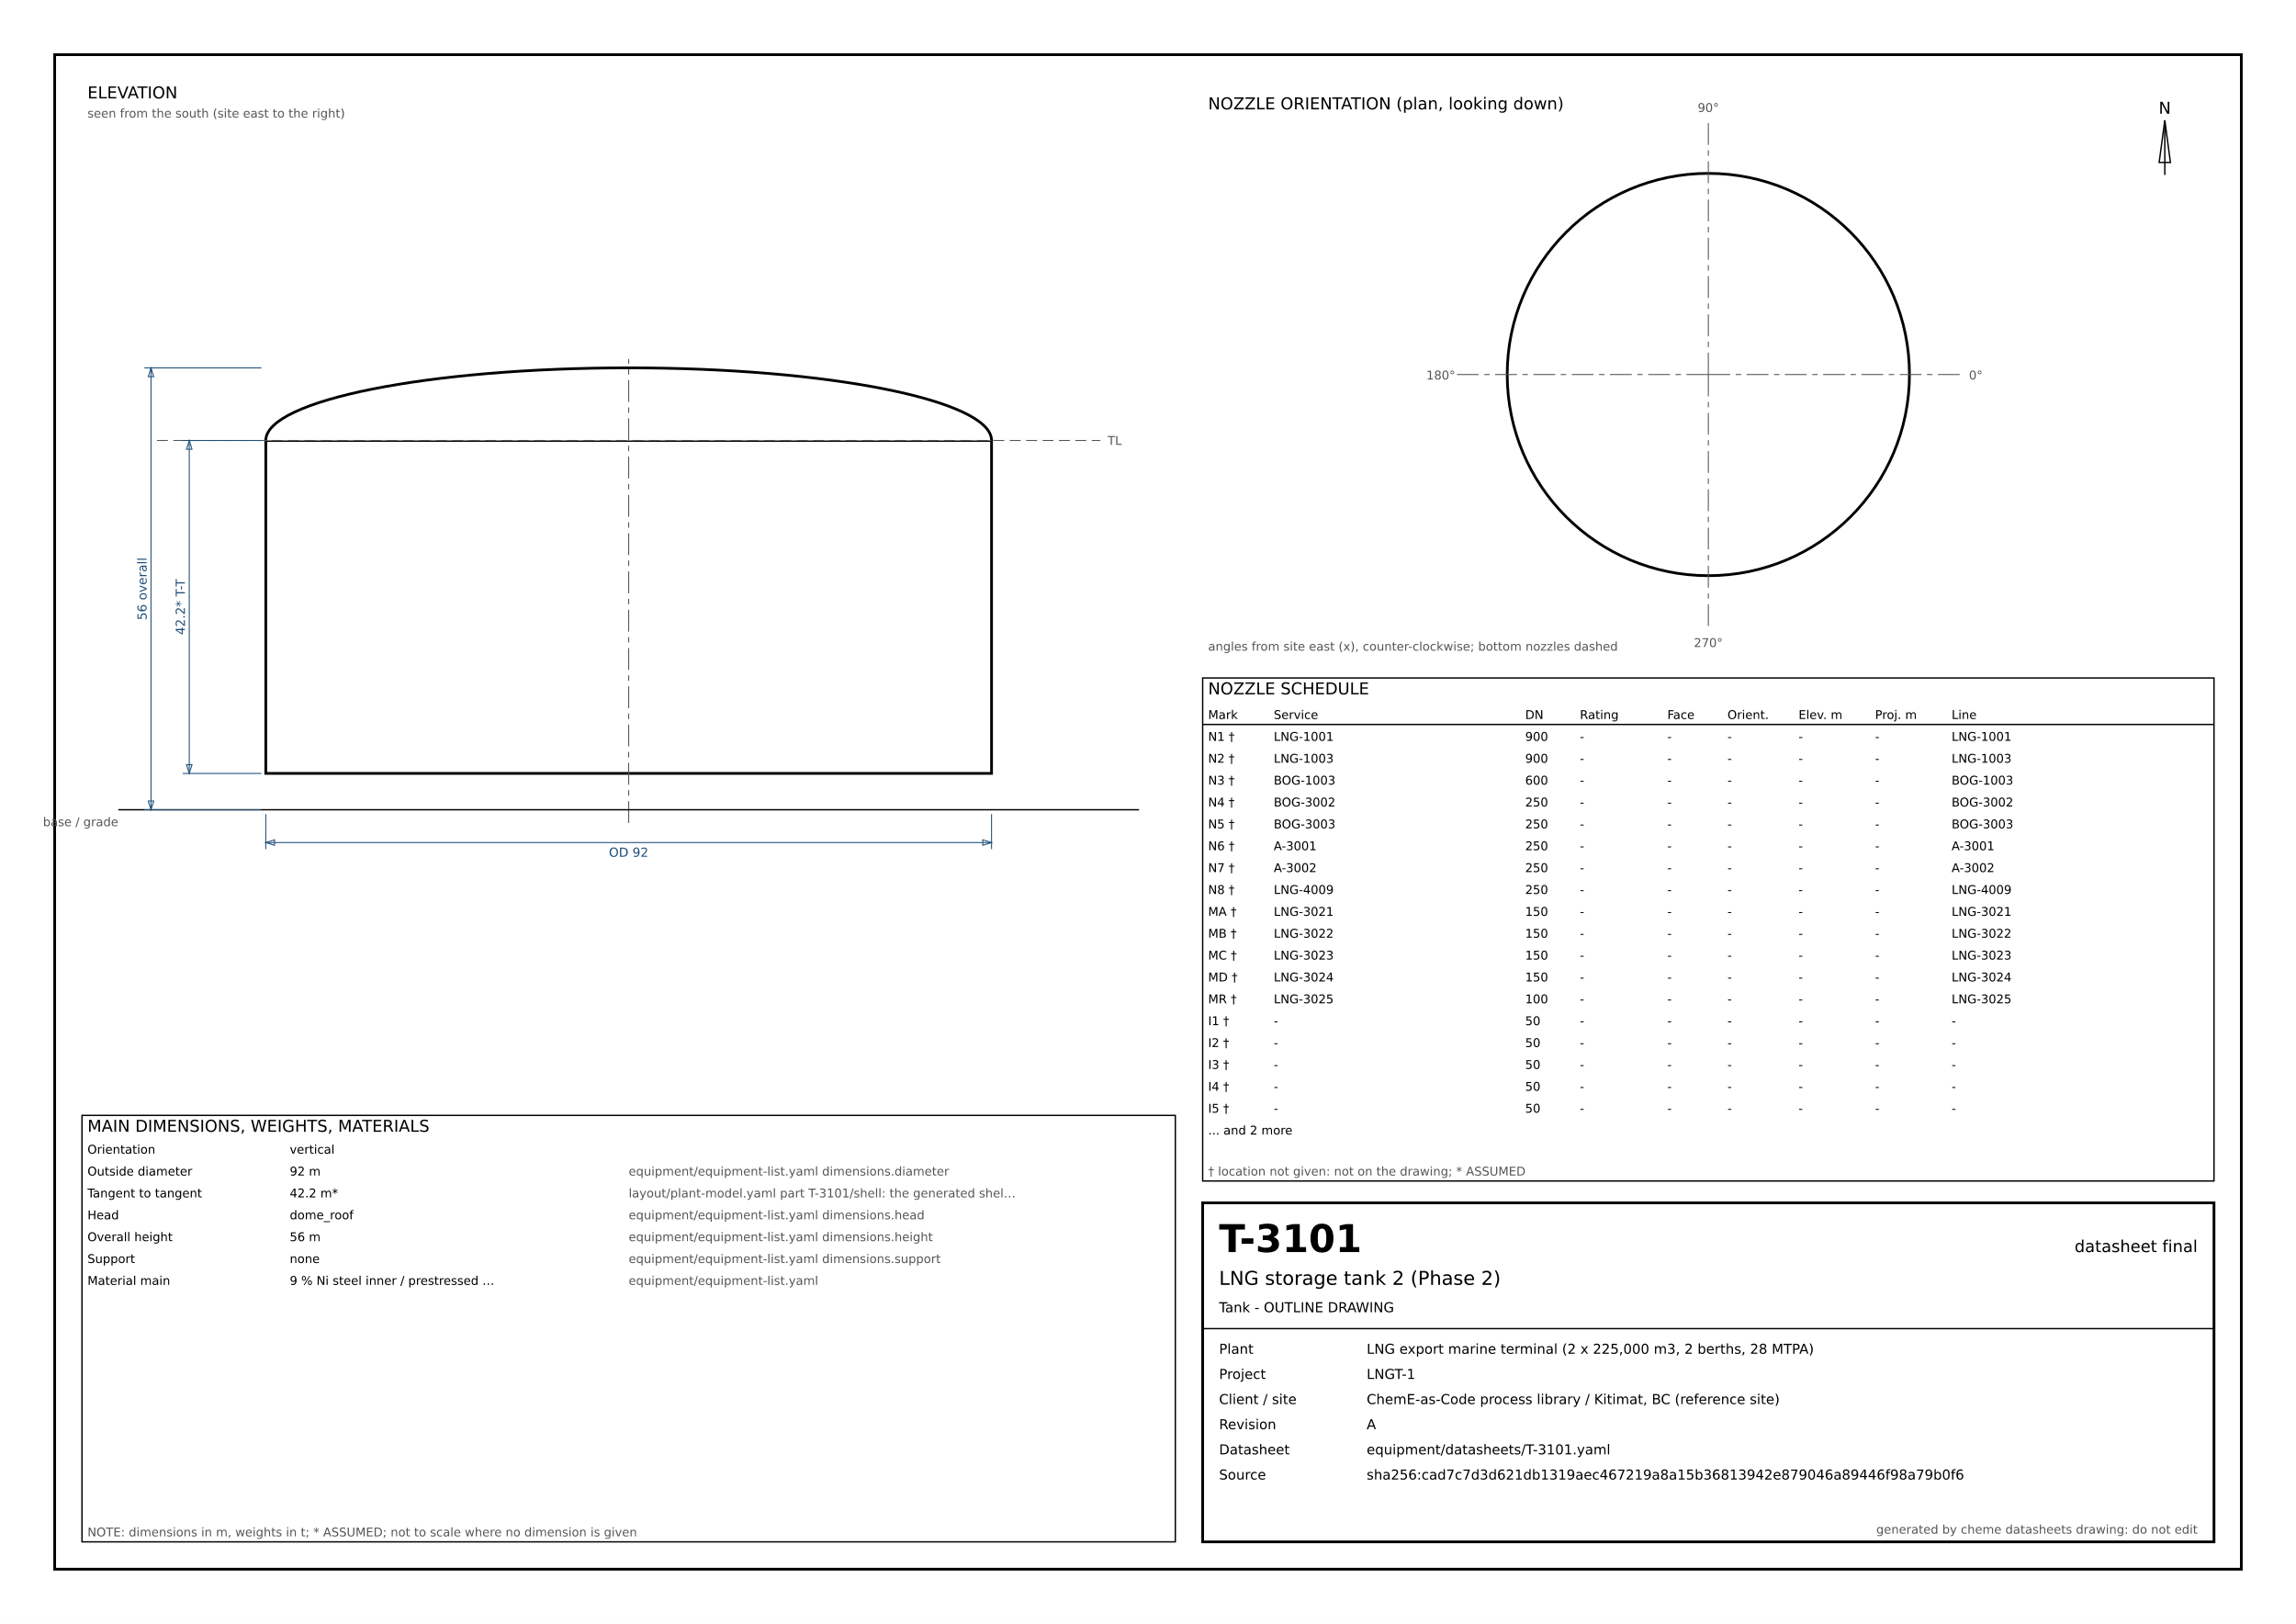
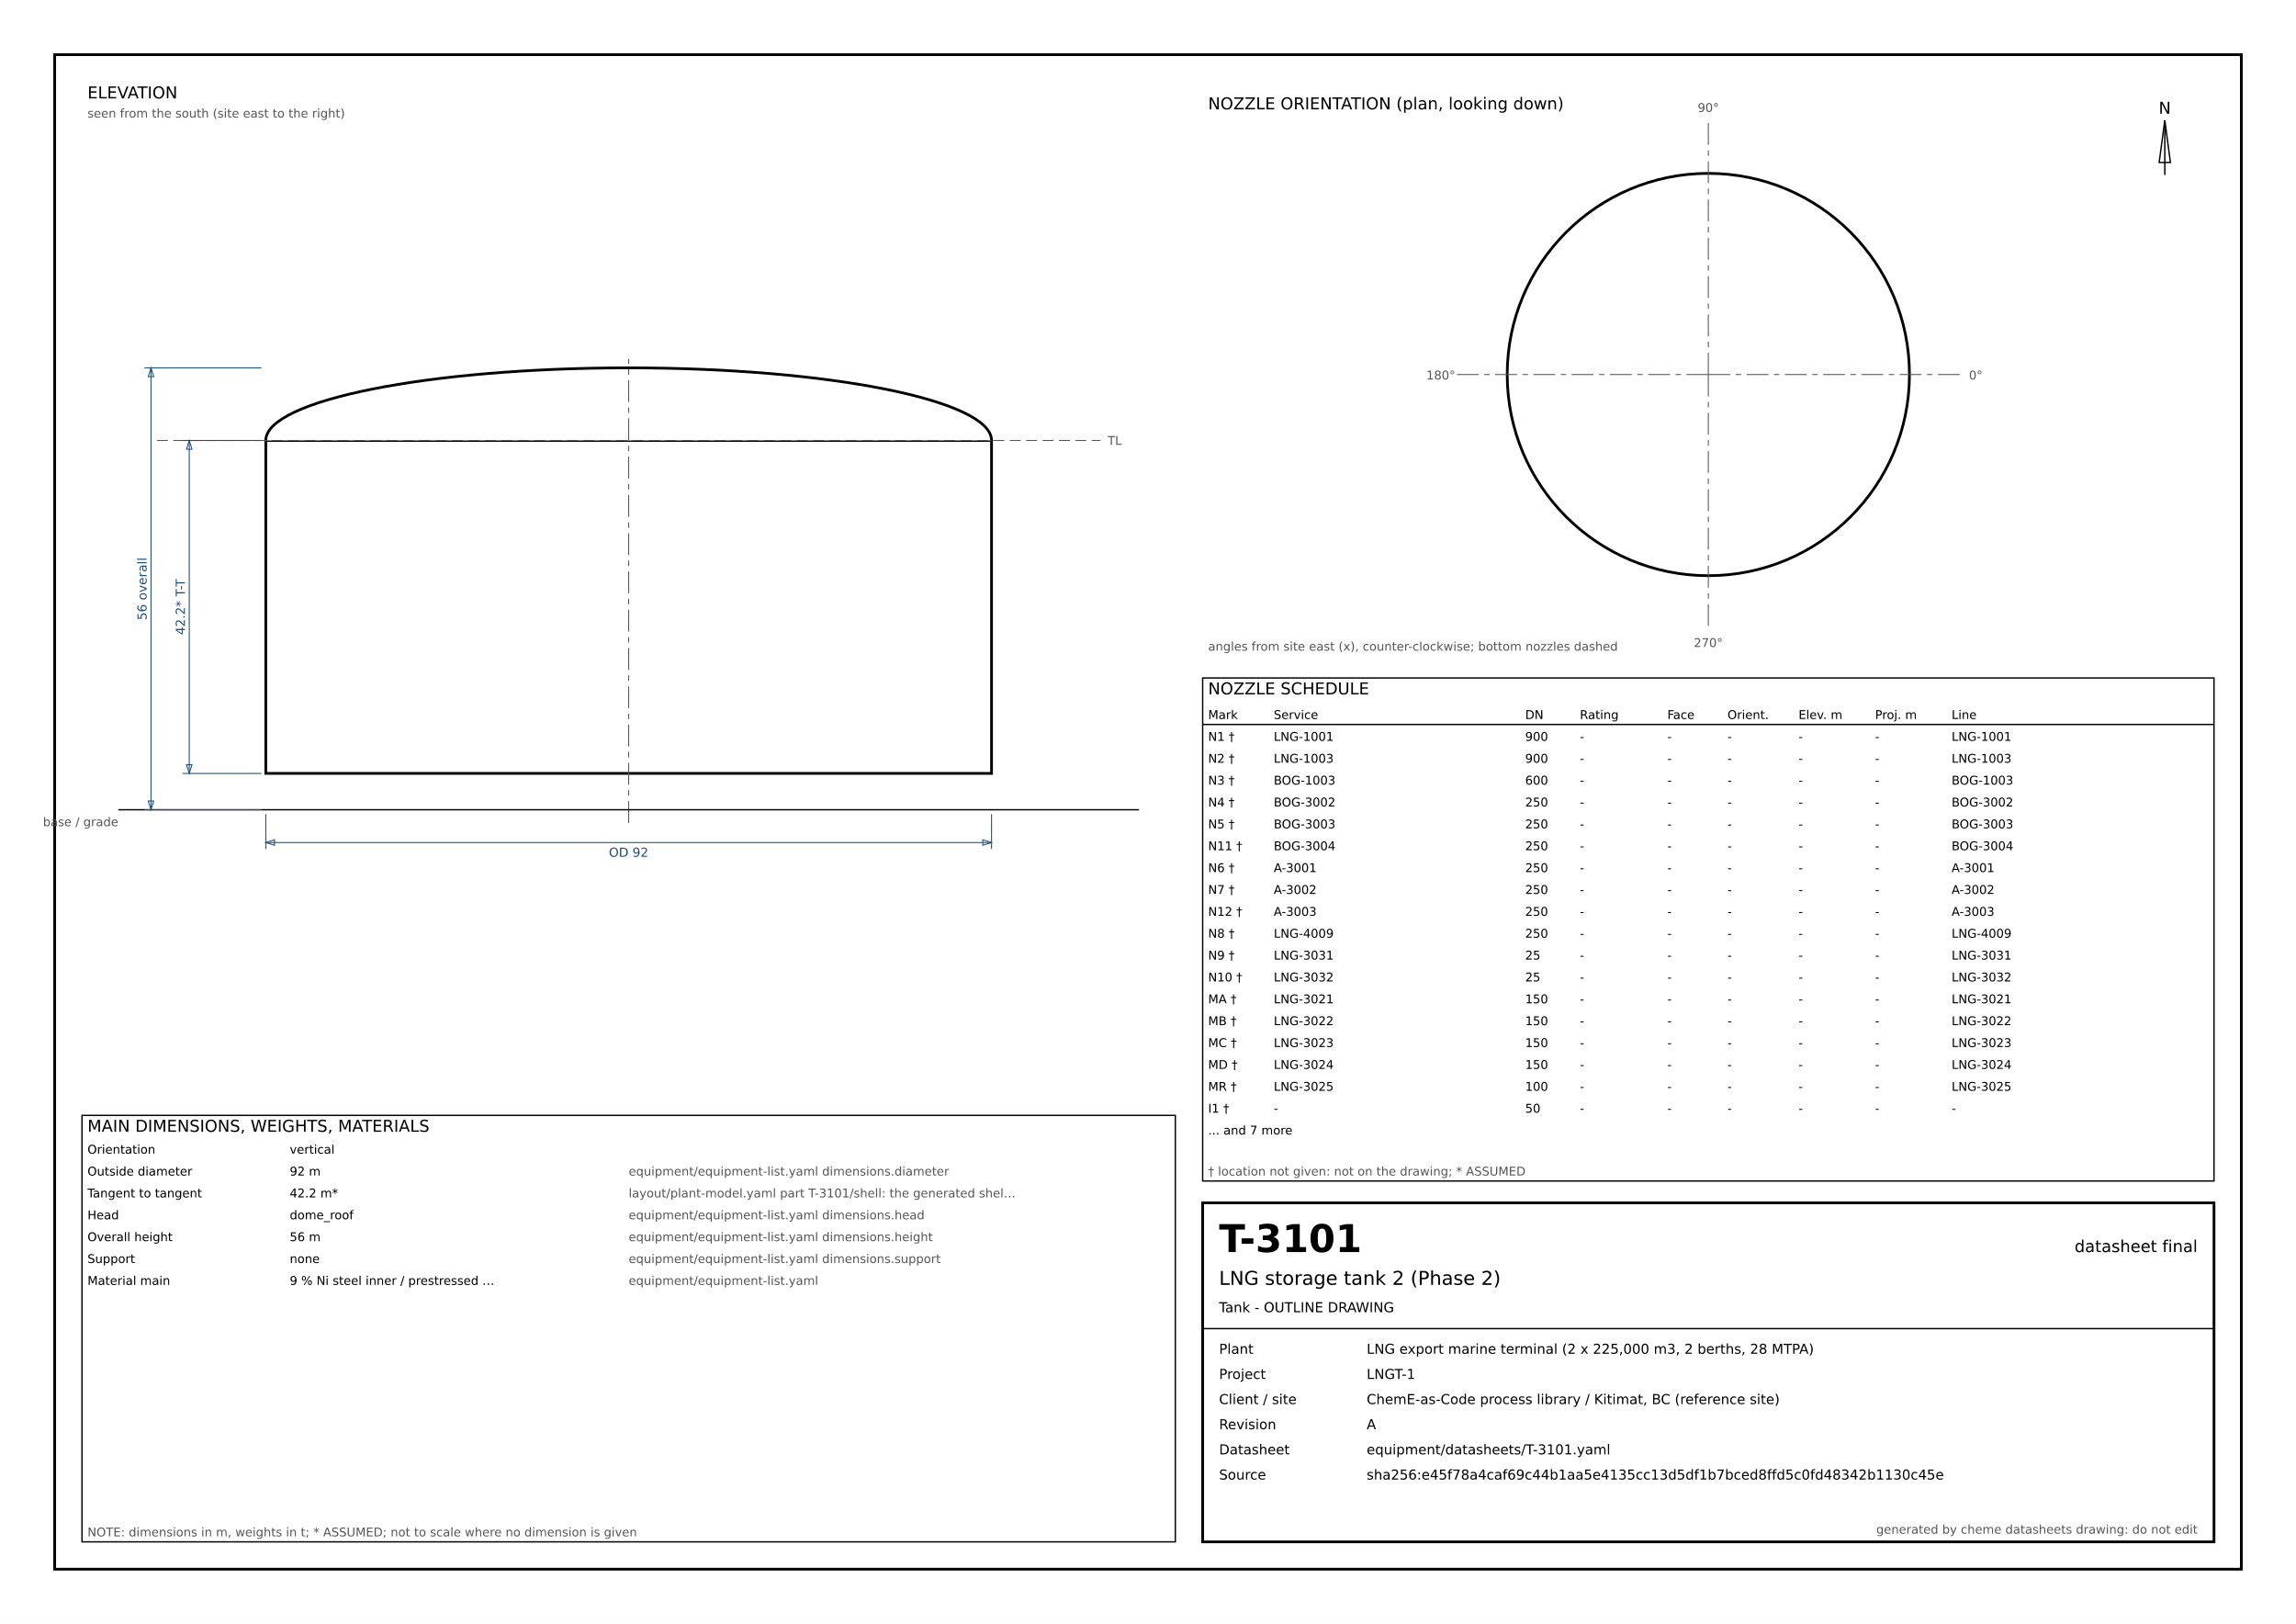
<svg xmlns="http://www.w3.org/2000/svg" width="420mm" height="297mm" viewBox="0 0 420 297">
  <style>
.frame{fill:none;stroke:#000;stroke-width:0.5}
.thin{fill:none;stroke:#000;stroke-width:0.25}
.outline{fill:#fff;stroke:#000;stroke-width:0.5}
.hidden{fill:none;stroke:#000;stroke-width:0.25;stroke-dasharray:1.5 1}
.centre{fill:none;stroke:#555;stroke-width:0.18;stroke-dasharray:4 1 1 1}
.tl{fill:none;stroke:#555;stroke-width:0.18;stroke-dasharray:2 1}
.dim{fill:none;stroke:#1f4e79;stroke-width:0.18}
.nozzle{fill:#fff;stroke:#b71c1c;stroke-width:0.35}
.section{fill:none;stroke:#2e7d32;stroke-width:0.25;stroke-dasharray:2 1}
text{font-family:'DejaVu Sans',Arial,Helvetica,sans-serif;fill:#000}
.t2{font-size:2.2px}.t25{font-size:2.5px}.t3{font-size:3px}.t35{font-size:3.5px}
.t5{font-size:5px;font-weight:bold}.t7{font-size:7px;font-weight:bold}
.dimt{font-size:2.3px;fill:#1f4e79}.nt{font-size:2.3px;fill:#b71c1c}
.note{font-size:2.2px;fill:#555}
.draft{font-size:40px;font-weight:bold;fill:#c62828;fill-opacity:0.12}
</style>
  <rect x="0" y="0" width="420" height="297" fill="#fff" />
  <rect x="10" y="10" width="400" height="277" class="frame" />
  <text x="16" y="18" class="t3" text-anchor="start">ELEVATION</text>
  <rect x="48.62" y="80.56" width="132.76" height="60.89" class="outline" />
  <path d="M48.62,80.56 A66.38,13.28 0 0 1 181.38,80.56" class="outline" />
  <line x1="28.71" y1="80.56" x2="201.29" y2="80.56" class="tl" />
  <text x="202.62" y="81.36" class="note" text-anchor="start">TL</text>
  <line x1="115" y1="150.52" x2="115" y2="65.67" class="centre" />
  <line x1="21.64" y1="148.1" x2="208.36" y2="148.1" class="thin" />
  <text x="21.64" y="151.1" class="note" text-anchor="end">base / grade</text>
  <line x1="47.82" y1="148.1" x2="26.42" y2="148.1" class="dim" />
  <line x1="47.82" y1="67.29" x2="26.42" y2="67.29" class="dim" />
  <line x1="27.62" y1="148.1" x2="27.62" y2="67.29" class="dim" />
  <path d="M27.62,148.1 l0.5,-1.6 l-1,0 z" class="dim" />
  <path d="M27.62,67.29 l0.5,1.6 l-1,0 z" class="dim" />
  <text x="26.82" y="107.69" class="dimt" text-anchor="middle" transform="rotate(-90 26.82 107.69)">56 overall</text>
  <line x1="47.82" y1="141.46" x2="33.42" y2="141.46" class="dim" />
  <line x1="47.82" y1="80.56" x2="33.42" y2="80.56" class="dim" />
  <line x1="34.62" y1="141.46" x2="34.62" y2="80.56" class="dim" />
  <path d="M34.62,141.46 l0.5,-1.6 l-1,0 z" class="dim" />
  <path d="M34.62,80.56 l0.5,1.6 l-1,0 z" class="dim" />
  <text x="33.82" y="111.01" class="dimt" text-anchor="middle" transform="rotate(-90 33.82 111.01)">42.2* T-T</text>
  <line x1="48.62" y1="148.9" x2="48.62" y2="155.3" class="dim" />
  <line x1="181.38" y1="148.9" x2="181.38" y2="155.3" class="dim" />
  <line x1="48.62" y1="154.1" x2="181.38" y2="154.1" class="dim" />
  <path d="M48.62,154.1 l1.6,0.5 l0,-1 z" class="dim" />
  <path d="M181.38,154.1 l-1.6,0.5 l0,-1 z" class="dim" />
  <text x="115" y="156.7" class="dimt" text-anchor="middle">OD 92</text>
  <circle cx="312.5" cy="68.5" r="36.79" class="outline" />
  <line x1="312.5" y1="68.5" x2="358.48" y2="68.5" class="centre" />
  <line x1="312.5" y1="68.5" x2="312.5" y2="22.52" class="centre" />
  <line x1="312.5" y1="68.5" x2="266.52" y2="68.5" class="centre" />
  <line x1="312.5" y1="68.5" x2="312.5" y2="114.48" class="centre" />
  <text x="361.43" y="69.4" class="note" text-anchor="middle">0°</text>
  <text x="312.5" y="20.47" class="note" text-anchor="middle">90°</text>
  <text x="263.57" y="69.4" class="note" text-anchor="middle">180°</text>
  <text x="312.5" y="118.33" class="note" text-anchor="middle">270°</text>
  <line x1="396" y1="32" x2="396" y2="22" class="thin" />
  <path d="M396,22 L394.97,29.71 L397.03,29.71 z" class="thin" />
  <text x="396" y="20.8" class="t3" text-anchor="middle">N</text>
  <text x="221" y="20" class="t3" text-anchor="start">NOZZLE ORIENTATION (plan, looking down)</text>
  <text x="221" y="119" class="note" text-anchor="start">angles from site east (x), counter-clockwise; bottom nozzles dashed</text>
  <text x="16" y="21.5" class="note" text-anchor="start">seen from the south (site east to the right)</text>
  <text x="221" y="127" class="t3" text-anchor="start">NOZZLE SCHEDULE</text>
  <text x="221" y="131.5" class="t2" text-anchor="start">Mark</text>
  <text x="233" y="131.5" class="t2" text-anchor="start">Service</text>
  <text x="279" y="131.5" class="t2" text-anchor="start">DN</text>
  <text x="289" y="131.5" class="t2" text-anchor="start">Rating</text>
  <text x="305" y="131.5" class="t2" text-anchor="start">Face</text>
  <text x="316" y="131.5" class="t2" text-anchor="start">Orient.</text>
  <text x="329" y="131.5" class="t2" text-anchor="start">Elev. m</text>
  <text x="343" y="131.5" class="t2" text-anchor="start">Proj. m</text>
  <text x="357" y="131.5" class="t2" text-anchor="start">Line</text>
  <line x1="220" y1="132.5" x2="405" y2="132.5" class="thin" />
  <text x="221" y="135.5" class="t2" text-anchor="start">N1 †</text>
  <text x="233" y="135.5" class="t2" text-anchor="start">LNG-1001</text>
  <text x="279" y="135.5" class="t2" text-anchor="start">900</text>
  <text x="289" y="135.5" class="t2" text-anchor="start">-</text>
  <text x="305" y="135.5" class="t2" text-anchor="start">-</text>
  <text x="316" y="135.5" class="t2" text-anchor="start">-</text>
  <text x="329" y="135.5" class="t2" text-anchor="start">-</text>
  <text x="343" y="135.5" class="t2" text-anchor="start">-</text>
  <text x="357" y="135.5" class="t2" text-anchor="start">LNG-1001</text>
  <text x="221" y="139.5" class="t2" text-anchor="start">N2 †</text>
  <text x="233" y="139.5" class="t2" text-anchor="start">LNG-1003</text>
  <text x="279" y="139.5" class="t2" text-anchor="start">900</text>
  <text x="289" y="139.5" class="t2" text-anchor="start">-</text>
  <text x="305" y="139.5" class="t2" text-anchor="start">-</text>
  <text x="316" y="139.5" class="t2" text-anchor="start">-</text>
  <text x="329" y="139.5" class="t2" text-anchor="start">-</text>
  <text x="343" y="139.5" class="t2" text-anchor="start">-</text>
  <text x="357" y="139.5" class="t2" text-anchor="start">LNG-1003</text>
  <text x="221" y="143.5" class="t2" text-anchor="start">N3 †</text>
  <text x="233" y="143.5" class="t2" text-anchor="start">BOG-1003</text>
  <text x="279" y="143.5" class="t2" text-anchor="start">600</text>
  <text x="289" y="143.5" class="t2" text-anchor="start">-</text>
  <text x="305" y="143.5" class="t2" text-anchor="start">-</text>
  <text x="316" y="143.5" class="t2" text-anchor="start">-</text>
  <text x="329" y="143.5" class="t2" text-anchor="start">-</text>
  <text x="343" y="143.5" class="t2" text-anchor="start">-</text>
  <text x="357" y="143.5" class="t2" text-anchor="start">BOG-1003</text>
  <text x="221" y="147.5" class="t2" text-anchor="start">N4 †</text>
  <text x="233" y="147.5" class="t2" text-anchor="start">BOG-3002</text>
  <text x="279" y="147.5" class="t2" text-anchor="start">250</text>
  <text x="289" y="147.5" class="t2" text-anchor="start">-</text>
  <text x="305" y="147.5" class="t2" text-anchor="start">-</text>
  <text x="316" y="147.5" class="t2" text-anchor="start">-</text>
  <text x="329" y="147.5" class="t2" text-anchor="start">-</text>
  <text x="343" y="147.5" class="t2" text-anchor="start">-</text>
  <text x="357" y="147.5" class="t2" text-anchor="start">BOG-3002</text>
  <text x="221" y="151.5" class="t2" text-anchor="start">N5 †</text>
  <text x="233" y="151.5" class="t2" text-anchor="start">BOG-3003</text>
  <text x="279" y="151.5" class="t2" text-anchor="start">250</text>
  <text x="289" y="151.5" class="t2" text-anchor="start">-</text>
  <text x="305" y="151.5" class="t2" text-anchor="start">-</text>
  <text x="316" y="151.5" class="t2" text-anchor="start">-</text>
  <text x="329" y="151.5" class="t2" text-anchor="start">-</text>
  <text x="343" y="151.5" class="t2" text-anchor="start">-</text>
  <text x="357" y="151.5" class="t2" text-anchor="start">BOG-3003</text>
-   <text x="221" y="155.5" class="t2" text-anchor="start">N6 †</text>
-   <text x="233" y="155.5" class="t2" text-anchor="start">A-3001</text>
+   <text x="221" y="155.5" class="t2" text-anchor="start">N11 †</text>
+   <text x="233" y="155.5" class="t2" text-anchor="start">BOG-3004</text>
  <text x="279" y="155.5" class="t2" text-anchor="start">250</text>
  <text x="289" y="155.5" class="t2" text-anchor="start">-</text>
  <text x="305" y="155.5" class="t2" text-anchor="start">-</text>
  <text x="316" y="155.5" class="t2" text-anchor="start">-</text>
  <text x="329" y="155.5" class="t2" text-anchor="start">-</text>
  <text x="343" y="155.5" class="t2" text-anchor="start">-</text>
-   <text x="357" y="155.5" class="t2" text-anchor="start">A-3001</text>
-   <text x="221" y="159.5" class="t2" text-anchor="start">N7 †</text>
-   <text x="233" y="159.5" class="t2" text-anchor="start">A-3002</text>
+   <text x="357" y="155.5" class="t2" text-anchor="start">BOG-3004</text>
+   <text x="221" y="159.5" class="t2" text-anchor="start">N6 †</text>
+   <text x="233" y="159.5" class="t2" text-anchor="start">A-3001</text>
  <text x="279" y="159.5" class="t2" text-anchor="start">250</text>
  <text x="289" y="159.5" class="t2" text-anchor="start">-</text>
  <text x="305" y="159.5" class="t2" text-anchor="start">-</text>
  <text x="316" y="159.5" class="t2" text-anchor="start">-</text>
  <text x="329" y="159.5" class="t2" text-anchor="start">-</text>
  <text x="343" y="159.5" class="t2" text-anchor="start">-</text>
-   <text x="357" y="159.5" class="t2" text-anchor="start">A-3002</text>
-   <text x="221" y="163.5" class="t2" text-anchor="start">N8 †</text>
-   <text x="233" y="163.5" class="t2" text-anchor="start">LNG-4009</text>
+   <text x="357" y="159.5" class="t2" text-anchor="start">A-3001</text>
+   <text x="221" y="163.5" class="t2" text-anchor="start">N7 †</text>
+   <text x="233" y="163.5" class="t2" text-anchor="start">A-3002</text>
  <text x="279" y="163.5" class="t2" text-anchor="start">250</text>
  <text x="289" y="163.5" class="t2" text-anchor="start">-</text>
  <text x="305" y="163.5" class="t2" text-anchor="start">-</text>
  <text x="316" y="163.5" class="t2" text-anchor="start">-</text>
  <text x="329" y="163.5" class="t2" text-anchor="start">-</text>
  <text x="343" y="163.5" class="t2" text-anchor="start">-</text>
-   <text x="357" y="163.5" class="t2" text-anchor="start">LNG-4009</text>
-   <text x="221" y="167.5" class="t2" text-anchor="start">MA †</text>
-   <text x="233" y="167.5" class="t2" text-anchor="start">LNG-3021</text>
-   <text x="279" y="167.5" class="t2" text-anchor="start">150</text>
+   <text x="357" y="163.5" class="t2" text-anchor="start">A-3002</text>
+   <text x="221" y="167.5" class="t2" text-anchor="start">N12 †</text>
+   <text x="233" y="167.5" class="t2" text-anchor="start">A-3003</text>
+   <text x="279" y="167.5" class="t2" text-anchor="start">250</text>
  <text x="289" y="167.5" class="t2" text-anchor="start">-</text>
  <text x="305" y="167.5" class="t2" text-anchor="start">-</text>
  <text x="316" y="167.5" class="t2" text-anchor="start">-</text>
  <text x="329" y="167.5" class="t2" text-anchor="start">-</text>
  <text x="343" y="167.5" class="t2" text-anchor="start">-</text>
-   <text x="357" y="167.5" class="t2" text-anchor="start">LNG-3021</text>
-   <text x="221" y="171.5" class="t2" text-anchor="start">MB †</text>
-   <text x="233" y="171.5" class="t2" text-anchor="start">LNG-3022</text>
-   <text x="279" y="171.5" class="t2" text-anchor="start">150</text>
+   <text x="357" y="167.5" class="t2" text-anchor="start">A-3003</text>
+   <text x="221" y="171.5" class="t2" text-anchor="start">N8 †</text>
+   <text x="233" y="171.5" class="t2" text-anchor="start">LNG-4009</text>
+   <text x="279" y="171.5" class="t2" text-anchor="start">250</text>
  <text x="289" y="171.5" class="t2" text-anchor="start">-</text>
  <text x="305" y="171.5" class="t2" text-anchor="start">-</text>
  <text x="316" y="171.5" class="t2" text-anchor="start">-</text>
  <text x="329" y="171.5" class="t2" text-anchor="start">-</text>
  <text x="343" y="171.5" class="t2" text-anchor="start">-</text>
-   <text x="357" y="171.5" class="t2" text-anchor="start">LNG-3022</text>
-   <text x="221" y="175.5" class="t2" text-anchor="start">MC †</text>
-   <text x="233" y="175.5" class="t2" text-anchor="start">LNG-3023</text>
-   <text x="279" y="175.5" class="t2" text-anchor="start">150</text>
+   <text x="357" y="171.5" class="t2" text-anchor="start">LNG-4009</text>
+   <text x="221" y="175.5" class="t2" text-anchor="start">N9 †</text>
+   <text x="233" y="175.5" class="t2" text-anchor="start">LNG-3031</text>
+   <text x="279" y="175.5" class="t2" text-anchor="start">25</text>
  <text x="289" y="175.5" class="t2" text-anchor="start">-</text>
  <text x="305" y="175.5" class="t2" text-anchor="start">-</text>
  <text x="316" y="175.5" class="t2" text-anchor="start">-</text>
  <text x="329" y="175.5" class="t2" text-anchor="start">-</text>
  <text x="343" y="175.5" class="t2" text-anchor="start">-</text>
-   <text x="357" y="175.5" class="t2" text-anchor="start">LNG-3023</text>
-   <text x="221" y="179.5" class="t2" text-anchor="start">MD †</text>
-   <text x="233" y="179.5" class="t2" text-anchor="start">LNG-3024</text>
-   <text x="279" y="179.5" class="t2" text-anchor="start">150</text>
+   <text x="357" y="175.5" class="t2" text-anchor="start">LNG-3031</text>
+   <text x="221" y="179.5" class="t2" text-anchor="start">N10 †</text>
+   <text x="233" y="179.5" class="t2" text-anchor="start">LNG-3032</text>
+   <text x="279" y="179.5" class="t2" text-anchor="start">25</text>
  <text x="289" y="179.5" class="t2" text-anchor="start">-</text>
  <text x="305" y="179.5" class="t2" text-anchor="start">-</text>
  <text x="316" y="179.5" class="t2" text-anchor="start">-</text>
  <text x="329" y="179.5" class="t2" text-anchor="start">-</text>
  <text x="343" y="179.5" class="t2" text-anchor="start">-</text>
-   <text x="357" y="179.5" class="t2" text-anchor="start">LNG-3024</text>
-   <text x="221" y="183.5" class="t2" text-anchor="start">MR †</text>
-   <text x="233" y="183.5" class="t2" text-anchor="start">LNG-3025</text>
-   <text x="279" y="183.5" class="t2" text-anchor="start">100</text>
+   <text x="357" y="179.5" class="t2" text-anchor="start">LNG-3032</text>
+   <text x="221" y="183.5" class="t2" text-anchor="start">MA †</text>
+   <text x="233" y="183.5" class="t2" text-anchor="start">LNG-3021</text>
+   <text x="279" y="183.5" class="t2" text-anchor="start">150</text>
  <text x="289" y="183.5" class="t2" text-anchor="start">-</text>
  <text x="305" y="183.5" class="t2" text-anchor="start">-</text>
  <text x="316" y="183.5" class="t2" text-anchor="start">-</text>
  <text x="329" y="183.5" class="t2" text-anchor="start">-</text>
  <text x="343" y="183.5" class="t2" text-anchor="start">-</text>
-   <text x="357" y="183.5" class="t2" text-anchor="start">LNG-3025</text>
-   <text x="221" y="187.5" class="t2" text-anchor="start">I1 †</text>
-   <text x="233" y="187.5" class="t2" text-anchor="start">-</text>
-   <text x="279" y="187.5" class="t2" text-anchor="start">50</text>
+   <text x="357" y="183.5" class="t2" text-anchor="start">LNG-3021</text>
+   <text x="221" y="187.5" class="t2" text-anchor="start">MB †</text>
+   <text x="233" y="187.5" class="t2" text-anchor="start">LNG-3022</text>
+   <text x="279" y="187.5" class="t2" text-anchor="start">150</text>
  <text x="289" y="187.5" class="t2" text-anchor="start">-</text>
  <text x="305" y="187.5" class="t2" text-anchor="start">-</text>
  <text x="316" y="187.5" class="t2" text-anchor="start">-</text>
  <text x="329" y="187.5" class="t2" text-anchor="start">-</text>
  <text x="343" y="187.5" class="t2" text-anchor="start">-</text>
-   <text x="357" y="187.5" class="t2" text-anchor="start">-</text>
-   <text x="221" y="191.5" class="t2" text-anchor="start">I2 †</text>
-   <text x="233" y="191.5" class="t2" text-anchor="start">-</text>
-   <text x="279" y="191.5" class="t2" text-anchor="start">50</text>
+   <text x="357" y="187.5" class="t2" text-anchor="start">LNG-3022</text>
+   <text x="221" y="191.5" class="t2" text-anchor="start">MC †</text>
+   <text x="233" y="191.5" class="t2" text-anchor="start">LNG-3023</text>
+   <text x="279" y="191.5" class="t2" text-anchor="start">150</text>
  <text x="289" y="191.5" class="t2" text-anchor="start">-</text>
  <text x="305" y="191.5" class="t2" text-anchor="start">-</text>
  <text x="316" y="191.5" class="t2" text-anchor="start">-</text>
  <text x="329" y="191.5" class="t2" text-anchor="start">-</text>
  <text x="343" y="191.5" class="t2" text-anchor="start">-</text>
-   <text x="357" y="191.5" class="t2" text-anchor="start">-</text>
-   <text x="221" y="195.5" class="t2" text-anchor="start">I3 †</text>
-   <text x="233" y="195.5" class="t2" text-anchor="start">-</text>
-   <text x="279" y="195.5" class="t2" text-anchor="start">50</text>
+   <text x="357" y="191.5" class="t2" text-anchor="start">LNG-3023</text>
+   <text x="221" y="195.5" class="t2" text-anchor="start">MD †</text>
+   <text x="233" y="195.5" class="t2" text-anchor="start">LNG-3024</text>
+   <text x="279" y="195.5" class="t2" text-anchor="start">150</text>
  <text x="289" y="195.5" class="t2" text-anchor="start">-</text>
  <text x="305" y="195.5" class="t2" text-anchor="start">-</text>
  <text x="316" y="195.5" class="t2" text-anchor="start">-</text>
  <text x="329" y="195.5" class="t2" text-anchor="start">-</text>
  <text x="343" y="195.5" class="t2" text-anchor="start">-</text>
-   <text x="357" y="195.5" class="t2" text-anchor="start">-</text>
-   <text x="221" y="199.5" class="t2" text-anchor="start">I4 †</text>
-   <text x="233" y="199.5" class="t2" text-anchor="start">-</text>
-   <text x="279" y="199.5" class="t2" text-anchor="start">50</text>
+   <text x="357" y="195.5" class="t2" text-anchor="start">LNG-3024</text>
+   <text x="221" y="199.5" class="t2" text-anchor="start">MR †</text>
+   <text x="233" y="199.5" class="t2" text-anchor="start">LNG-3025</text>
+   <text x="279" y="199.5" class="t2" text-anchor="start">100</text>
  <text x="289" y="199.5" class="t2" text-anchor="start">-</text>
  <text x="305" y="199.5" class="t2" text-anchor="start">-</text>
  <text x="316" y="199.5" class="t2" text-anchor="start">-</text>
  <text x="329" y="199.5" class="t2" text-anchor="start">-</text>
  <text x="343" y="199.5" class="t2" text-anchor="start">-</text>
-   <text x="357" y="199.5" class="t2" text-anchor="start">-</text>
-   <text x="221" y="203.5" class="t2" text-anchor="start">I5 †</text>
+   <text x="357" y="199.5" class="t2" text-anchor="start">LNG-3025</text>
+   <text x="221" y="203.5" class="t2" text-anchor="start">I1 †</text>
  <text x="233" y="203.5" class="t2" text-anchor="start">-</text>
  <text x="279" y="203.5" class="t2" text-anchor="start">50</text>
  <text x="289" y="203.5" class="t2" text-anchor="start">-</text>
  <text x="305" y="203.5" class="t2" text-anchor="start">-</text>
  <text x="316" y="203.5" class="t2" text-anchor="start">-</text>
  <text x="329" y="203.5" class="t2" text-anchor="start">-</text>
  <text x="343" y="203.5" class="t2" text-anchor="start">-</text>
  <text x="357" y="203.5" class="t2" text-anchor="start">-</text>
-   <text x="221" y="207.5" class="t2" text-anchor="start">... and 2 more</text>
+   <text x="221" y="207.5" class="t2" text-anchor="start">... and 7 more</text>
  <text x="221" y="215" class="note" text-anchor="start">† location not given: not on the drawing; * ASSUMED</text>
  <rect x="220" y="124" width="185" height="92" class="thin" />
  <text x="16" y="207" class="t3" text-anchor="start">MAIN DIMENSIONS, WEIGHTS, MATERIALS</text>
  <text x="16" y="211" class="t2" text-anchor="start">Orientation</text>
  <text x="53" y="211" class="t2" text-anchor="start">vertical</text>
  <text x="115" y="211" class="note" text-anchor="start" />
  <text x="16" y="215" class="t2" text-anchor="start">Outside diameter</text>
  <text x="53" y="215" class="t2" text-anchor="start">92 m</text>
  <text x="115" y="215" class="note" text-anchor="start">equipment/equipment-list.yaml dimensions.diameter</text>
  <text x="16" y="219" class="t2" text-anchor="start">Tangent to tangent</text>
  <text x="53" y="219" class="t2" text-anchor="start">42.2 m*</text>
  <text x="115" y="219" class="note" text-anchor="start">layout/plant-model.yaml part T-3101/shell: the generated shel…</text>
  <text x="16" y="223" class="t2" text-anchor="start">Head</text>
  <text x="53" y="223" class="t2" text-anchor="start">dome_roof</text>
  <text x="115" y="223" class="note" text-anchor="start">equipment/equipment-list.yaml dimensions.head</text>
  <text x="16" y="227" class="t2" text-anchor="start">Overall height</text>
  <text x="53" y="227" class="t2" text-anchor="start">56 m</text>
  <text x="115" y="227" class="note" text-anchor="start">equipment/equipment-list.yaml dimensions.height</text>
  <text x="16" y="231" class="t2" text-anchor="start">Support</text>
  <text x="53" y="231" class="t2" text-anchor="start">none</text>
  <text x="115" y="231" class="note" text-anchor="start">equipment/equipment-list.yaml dimensions.support</text>
  <text x="16" y="235" class="t2" text-anchor="start">Material main</text>
  <text x="53" y="235" class="t2" text-anchor="start">9 % Ni steel inner / prestressed …</text>
  <text x="115" y="235" class="note" text-anchor="start">equipment/equipment-list.yaml</text>
  <text x="16" y="281" class="note" text-anchor="start">NOTE: dimensions in m, weights in t; * ASSUMED; not to scale where no dimension is given</text>
  <rect x="15" y="204" width="200" height="78" class="thin" />
  <rect x="220" y="220" width="185" height="62" class="frame" />
  <text x="223" y="229" class="t7" text-anchor="start">T-3101</text>
  <text x="223" y="235" class="t35" text-anchor="start">LNG storage tank 2 (Phase 2)</text>
  <text x="223" y="240" class="t25" text-anchor="start">Tank - OUTLINE DRAWING</text>
  <line x1="220" y1="243" x2="405" y2="243" class="thin" />
  <text x="223" y="247.6" class="t25" text-anchor="start">Plant</text>
  <text x="250" y="247.6" class="t25" text-anchor="start">LNG export marine terminal (2 x 225,000 m3, 2 berths, 28 MTPA)</text>
  <text x="223" y="252.2" class="t25" text-anchor="start">Project</text>
  <text x="250" y="252.2" class="t25" text-anchor="start">LNGT-1</text>
  <text x="223" y="256.8" class="t25" text-anchor="start">Client / site</text>
  <text x="250" y="256.8" class="t25" text-anchor="start">ChemE-as-Code process library / Kitimat, BC (reference site)</text>
  <text x="223" y="261.4" class="t25" text-anchor="start">Revision</text>
  <text x="250" y="261.4" class="t25" text-anchor="start">A</text>
  <text x="223" y="266" class="t25" text-anchor="start">Datasheet</text>
  <text x="250" y="266" class="t25" text-anchor="start">equipment/datasheets/T-3101.yaml</text>
  <text x="223" y="270.6" class="t25" text-anchor="start">Source</text>
-   <text x="250" y="270.6" class="t25" text-anchor="start">sha256:cad7c7d3d621db1319aec467219a8a15b36813942e879046a89446f98a79b0f6</text>
+   <text x="250" y="270.6" class="t25" text-anchor="start">sha256:e45f78a4caf69c44b1aa5e4135cc13d5df1b7bced8ffd5c0fd48342b1130c45e</text>
  <text x="402" y="229" class="t3" text-anchor="end">datasheet final</text>
  <text x="402" y="280.5" class="note" text-anchor="end">generated by cheme datasheets drawing: do not edit</text>
</svg>
